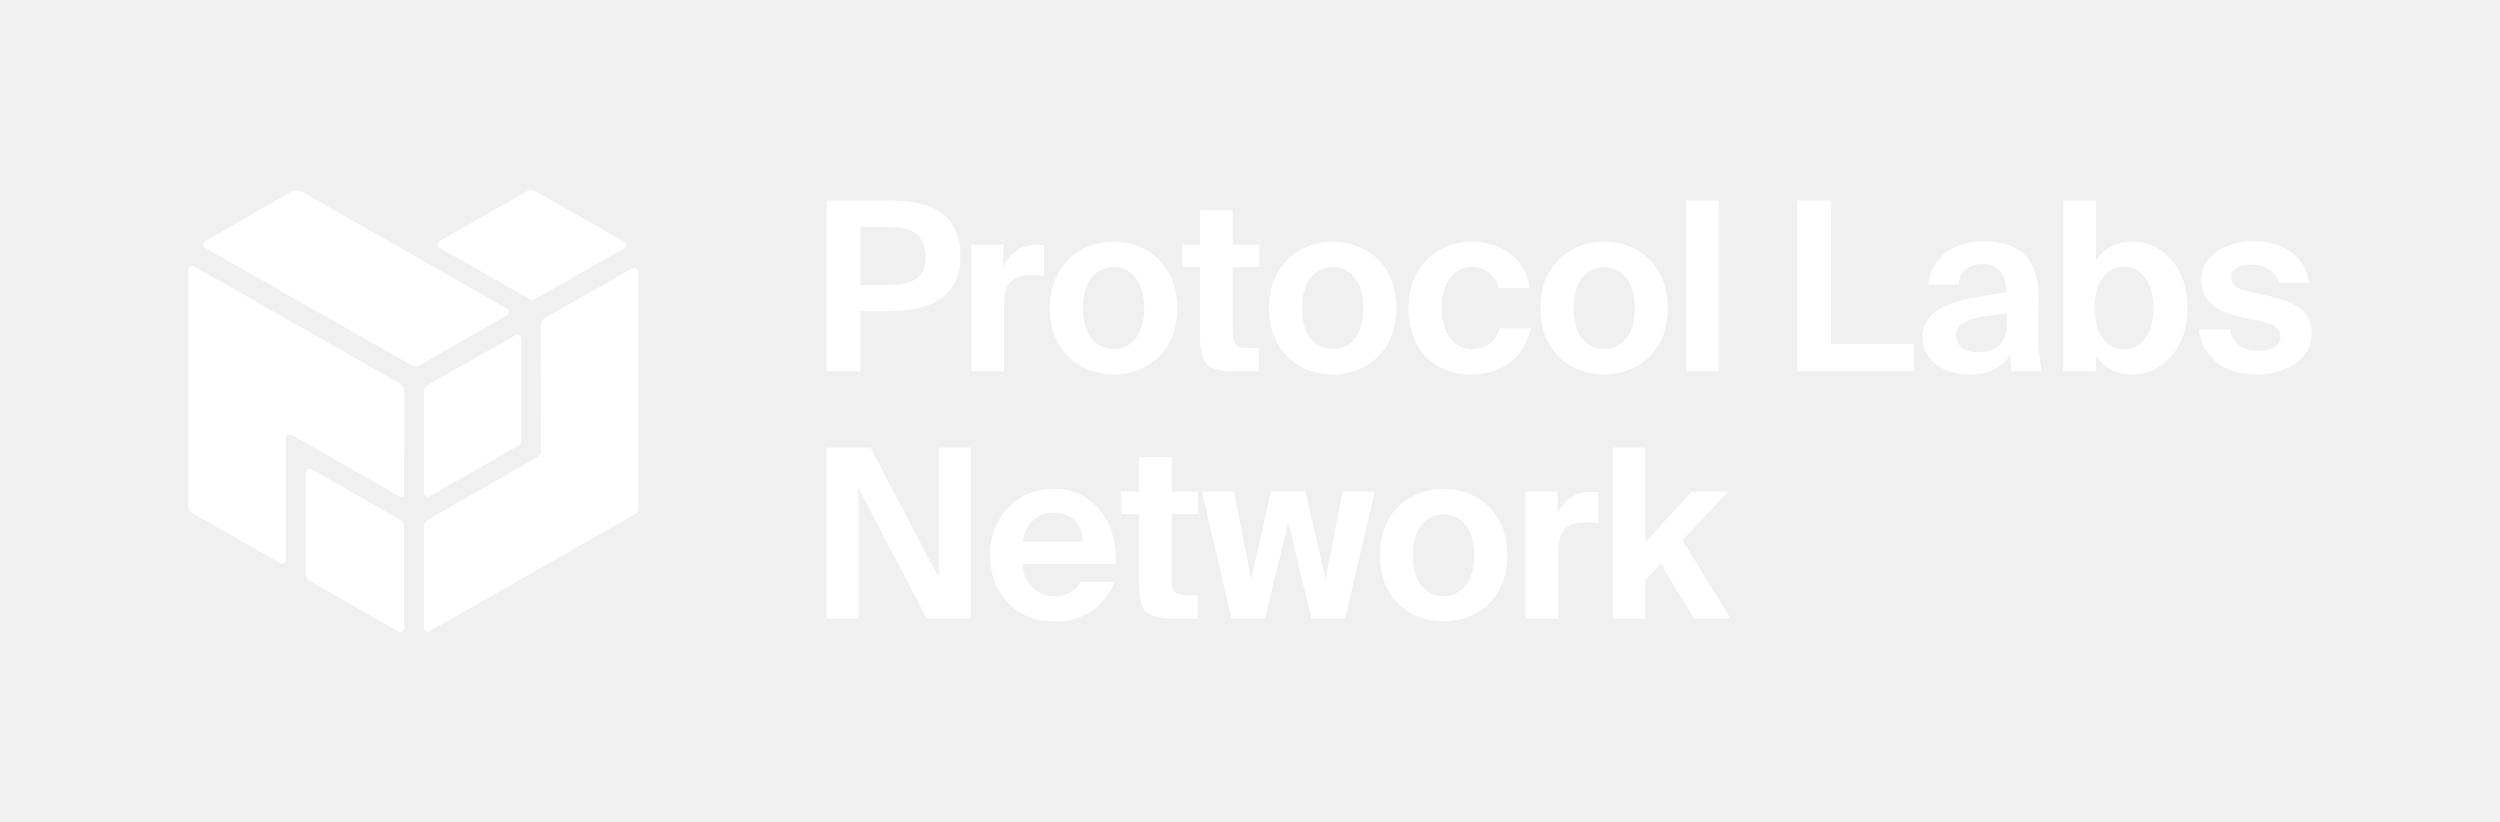
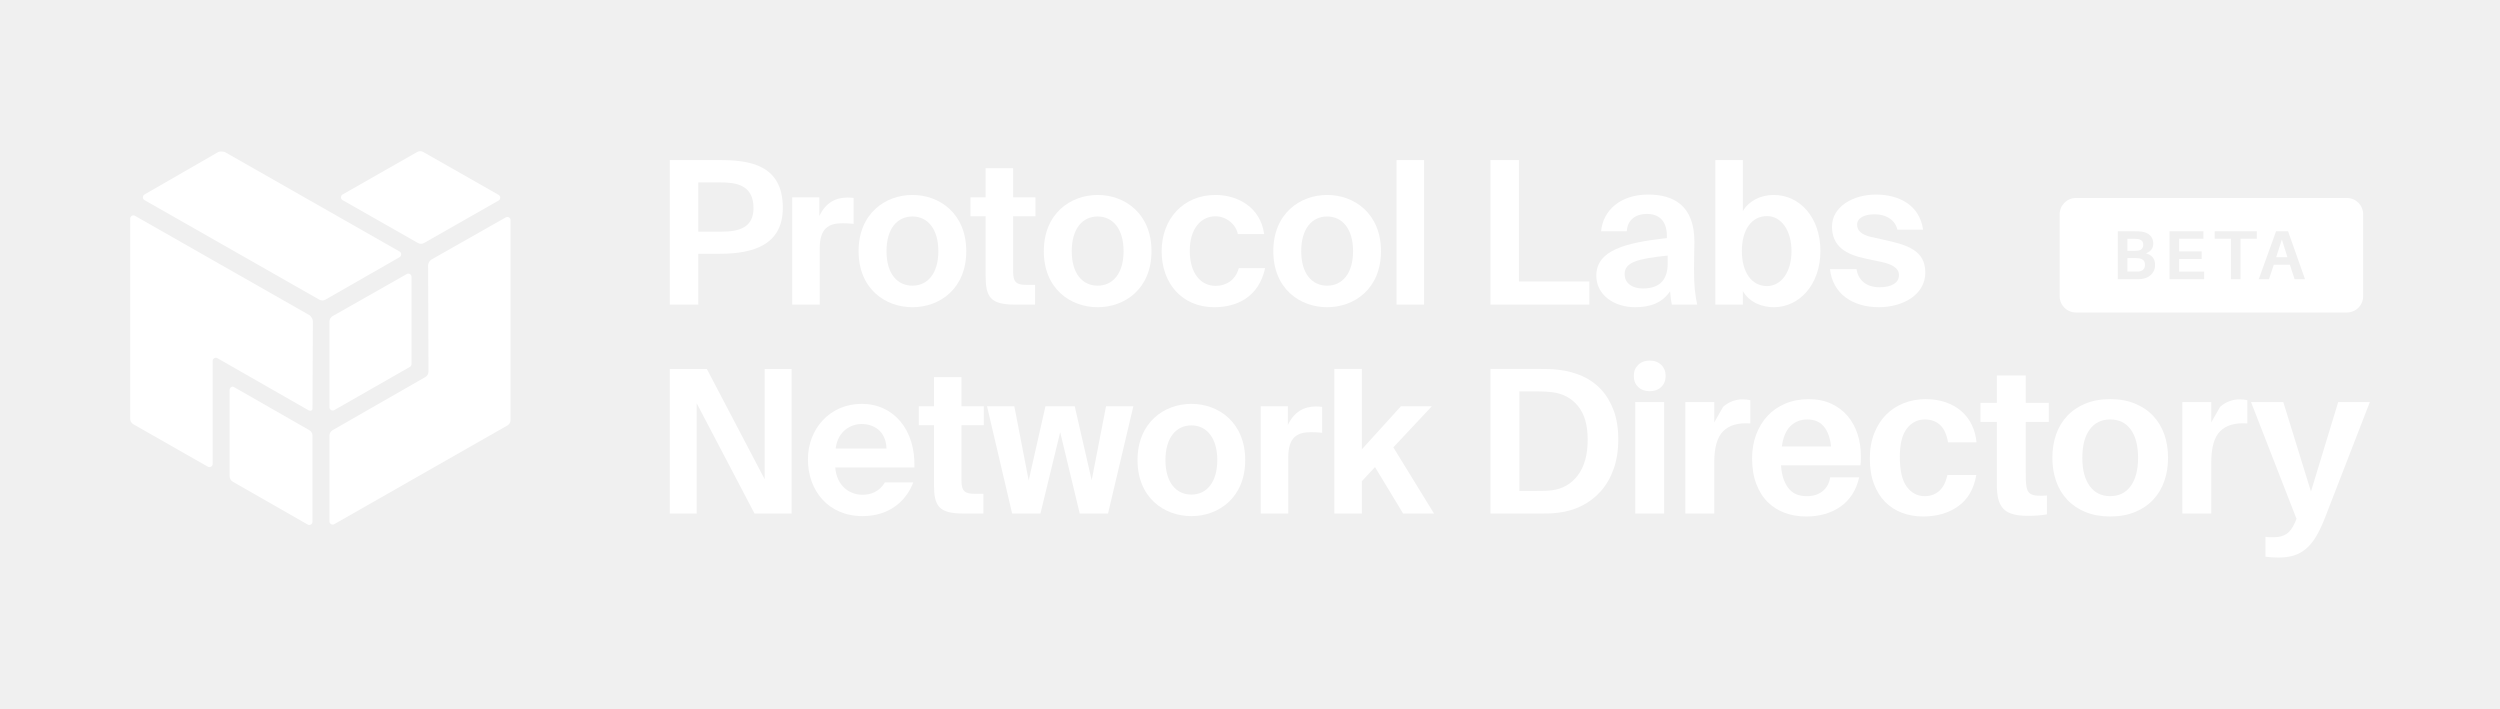
- <svg xmlns="http://www.w3.org/2000/svg" id="artwork" viewBox="0 0 1400 460">
+ <svg xmlns="http://www.w3.org/2000/svg" id="Layer_2" viewBox="0 0 1656 469.47">
  <defs>
-     <style>.cls-1,.cls-2{fill:#fff;}.cls-2{fill-rule:evenodd;}</style>
+     <style>.cls-1{fill:none;}.cls-2{fill:#fff;}</style>
  </defs>
-   <path class="cls-2" d="M246.08,135.08l49.4-28.14c1.31-.78,2.87-.78,4.18,0l49.92,28.4c1.31,.78,1.31,2.87,0,3.65l-49.4,28.14c-1.31,.78-2.88,.78-4.18,0l-49.92-28.4c-1.31-.78-1.31-2.87,0-3.65Zm-131.21,0l48.88-28.14c1.31-.52,2.87-.52,4.44,0l115.79,65.93c1.31,.78,1.31,2.87,0,3.65l-49.14,28.14c-1.31,.78-2.88,.78-4.18,0l-115.79-65.93c-1.31-.78-1.31-2.87,0-3.65Zm122.58,84.17v56.81c0,1.56,1.83,2.6,3.14,1.82l50.18-28.66c.52-.26,1.05-1.04,1.05-1.82v-57.85c0-1.56-1.83-2.61-3.14-1.82l-49.14,27.88c-1.31,.78-2.09,2.08-2.09,3.65Zm116.83-69.06l-49.14,27.88c-1.31,.78-2.09,2.08-2.35,3.65l.26,70.62c0,1.56-.78,2.87-2.09,3.65l-61.42,35.18c-1.31,.78-2.09,2.08-2.09,3.65v56.81c0,1.56,1.83,2.61,3.14,1.82l114.74-65.41c1.31-.78,2.09-2.08,2.09-3.65V152.02c0-1.56-1.83-2.61-3.14-1.82Zm-127.81,68.8l-.26,57.85c0,1.3-1.31,1.82-2.35,1.3l-60.64-34.66c-1.31-.78-3.14,.26-3.14,1.82v68.27c0,1.56-1.83,2.61-3.14,1.82l-49.4-28.14c-1.31-.78-2.09-2.08-2.09-3.65V150.97c0-1.56,1.83-2.61,3.14-1.82l115.79,65.93c1.05,1.04,2.09,2.35,2.09,3.91Zm-2.35,72.18l-49.66-28.4c-1.31-1.04-3.14,0-3.14,1.82v57.07c0,1.56,.78,2.87,2.09,3.65l49.66,28.4c1.31,.78,3.14-.26,3.14-1.82v-57.07c0-1.56-.78-2.87-2.09-3.65Z" />
-   <g>
-     <path class="cls-1" d="M537.76,143.93c0,24.43-19.55,30.38-41.6,30.38h-14.39v33.68h-18.88V112.24h32.75c19.68,0,42.13,2.77,42.13,31.69Zm-55.99,15.72h15.58c11.75,0,21-2.91,21-15.58,0-15.72-12.02-17.04-22.32-17.04h-14.26v32.62Z" />
-     <path class="cls-1" d="M577.13,154.1c-8.98,0-14.92,3.3-14.92,16.64v37.24h-18.22v-71.05h17.96v12.41c4.1-8.72,10.56-12.28,18.75-12.28,1.19,0,2.77,.13,3.96,.26v17.17c-2.64-.27-4.88-.4-7.53-.4Z" />
-     <path class="cls-1" d="M623.61,135.35c17.96,0,35.66,12.28,35.66,37.25s-17.7,37.11-35.66,37.11-35.66-12.15-35.66-37.11,17.7-37.25,35.66-37.25Zm0,60.09c10.04,0,17.17-8.06,17.17-22.85s-7.13-22.98-17.17-22.98-17.17,8.06-17.17,22.98,7.13,22.85,17.17,22.85Z" />
-     <path class="cls-1" d="M690.31,117.65v19.28h14.79v12.55h-14.79v36.71c0,7.27,2.51,8.72,8.98,8.72h5.55v13.07h-13.34c-16.24,0-19.41-5.02-19.41-19.15v-39.36h-10.04v-12.55h10.04v-19.28h18.22Z" />
-     <path class="cls-1" d="M746.31,135.35c17.96,0,35.66,12.28,35.66,37.25s-17.7,37.11-35.66,37.11-35.66-12.15-35.66-37.11,17.7-37.25,35.66-37.25Zm0,60.09c10.04,0,17.17-8.06,17.17-22.85s-7.13-22.98-17.17-22.98-17.17,8.06-17.17,22.98,7.13,22.85,17.17,22.85Z" />
-     <path class="cls-1" d="M839.15,161.23c-1.32-6.73-7.92-11.75-14.79-11.75-9.51,0-17.04,8.05-17.04,22.85s7.13,23.24,17.17,23.24c6.2,0,12.94-3.17,15.32-11.75h17.43c-4.23,19.41-19.02,25.89-33.68,25.89-21.26,0-34.87-15.72-34.87-37.11s14.4-37.25,35.66-37.25c14.79,0,29.85,8.19,32.23,25.89h-17.43Z" />
-     <path class="cls-1" d="M898.32,135.35c17.96,0,35.66,12.28,35.66,37.25s-17.7,37.11-35.66,37.11-35.66-12.15-35.66-37.11,17.7-37.25,35.66-37.25Zm0,60.09c10.04,0,17.17-8.06,17.17-22.85s-7.13-22.98-17.17-22.98-17.17,8.06-17.17,22.98,7.13,22.85,17.17,22.85Z" />
-     <path class="cls-1" d="M944.29,207.98V112.24h18.22v95.75h-18.22Z" />
-     <path class="cls-1" d="M1072,192.66v15.32h-65.5V112.24h18.88v80.42h46.62Z" />
-     <path class="cls-1" d="M1076.62,188.84c0-16.77,18.88-21.79,46.75-24.96v-1.19c0-10.96-5.94-14.79-13.34-14.79-7,0-12.81,3.7-13.21,11.49h-17.04c1.32-14,12.94-24.3,31.17-24.3,16.9,0,30.64,7.26,30.64,31.3,0,2.24-.26,11.62-.26,18.09,0,11.22,.79,17.56,2.11,23.51h-16.77c-.53-2.24-.92-5.41-1.19-8.85-5.02,7.4-12.54,10.57-23.24,10.57-13.6,0-25.62-7.93-25.62-20.87Zm18.75-.93c0,5.15,4.09,9.38,12.28,9.38,11.36,0,16.24-6.21,16.24-16.51v-5.28c-20.34,2.11-28.53,4.49-28.53,12.41Z" />
-     <path class="cls-1" d="M1155.47,112.24h18.22v33.81c3.83-6.6,11.49-10.7,20.47-10.7,17.17,0,30.9,14.79,30.9,37.11s-14,37.25-30.9,37.25c-7.39,0-15.98-2.91-20.47-10.7v8.98h-18.22V112.24Zm34.2,37.11c-10.04,0-16.64,8.85-16.64,23.11s6.6,23.24,16.64,23.24c9.38,0,16.24-9.24,16.24-23.11s-6.87-23.24-16.24-23.24Z" />
-     <path class="cls-1" d="M1260.86,148.16c-6.74,0-11.49,2.51-11.49,6.87,0,3.83,2.77,6.73,9.51,8.19l9.51,2.11c14.13,3.17,26.15,6.74,26.15,21.39s-14.66,22.98-30.77,22.98c-17.43,0-30.64-8.98-32.36-25.23h17.56c1.06,6.87,5.95,12.02,15.32,12.02,7.79,0,12.81-2.9,12.81-8.05s-5.55-7.39-11.62-8.71l-10.56-2.25c-13.34-2.77-22.19-8.32-22.19-21.26s13.73-21.13,29.05-21.13,28.92,6.87,31.3,23.24h-17.04c-1.32-5.95-6.87-10.17-15.19-10.17Z" />
-     <path class="cls-1" d="M480.71,273.34v73.03h-17.83v-95.75h24.56l38.3,73.03v-73.03h17.83v95.75h-24.56l-38.3-73.03Z" />
-     <path class="cls-1" d="M590.46,333.95c5.54,0,11.22-1.98,14.92-8.19h18.75c-3.83,10.57-14.26,22.32-33.55,22.32-22.85,0-36.19-17.04-36.19-37.51s14.66-36.85,35.66-36.85,35.66,17.04,34.87,42.13h-52.43c.93,12.15,9.38,18.09,17.96,18.09Zm15.98-30.64c-.4-12.02-8.85-16.24-16.51-16.24-6.87,0-15.71,4.36-17.17,16.24h33.68Z" />
-     <path class="cls-1" d="M656.1,256.04v19.28h14.79v12.55h-14.79v36.71c0,7.27,2.51,8.72,8.98,8.72h5.55v13.07h-13.34c-16.24,0-19.41-5.02-19.41-19.15v-39.36h-10.04v-12.55h10.04v-19.28h18.22Z" />
-     <path class="cls-1" d="M731.12,275.32l11.23,48.99,9.51-48.99h18.09l-16.77,71.05h-18.75l-12.94-53.88-13.08,53.88h-18.75l-16.64-71.05h18.09l9.51,49.13,11.1-49.13h19.41Z" />
-     <path class="cls-1" d="M808.38,273.73c17.96,0,35.66,12.28,35.66,37.25s-17.7,37.11-35.66,37.11-35.66-12.15-35.66-37.11,17.7-37.25,35.66-37.25Zm0,60.09c10.04,0,17.17-8.06,17.17-22.85s-7.13-22.98-17.17-22.98-17.17,8.06-17.17,22.98,7.13,22.85,17.17,22.85Z" />
-     <path class="cls-1" d="M887.49,292.49c-8.98,0-14.92,3.3-14.92,16.64v37.24h-18.22v-71.05h17.96v12.41c4.1-8.72,10.56-12.28,18.75-12.28,1.19,0,2.77,.13,3.96,.26v17.17c-2.64-.27-4.88-.4-7.53-.4Z" />
-     <path class="cls-1" d="M921.31,303.85l25.88-28.53h20.47l-25.49,27.21,26.94,43.84h-20.47l-18.62-30.77-8.71,9.37v21.39h-18.22v-95.75h18.22v53.22Z" />
+   <g id="artwork">
+     <rect class="cls-1" width="1656" height="469.47" />
+     <g>
+       <path class="cls-2" d="M226.86,128.87l49.4-28.14c1.31-.78,2.87-.78,4.18,0l49.92,28.4c1.31,.78,1.31,2.87,0,3.65l-49.4,28.14c-1.31,.78-2.88,.78-4.18,0l-49.92-28.4c-1.31-.78-1.31-2.87,0-3.65h0Zm-131.21,0l48.88-28.14c1.31-.52,2.87-.52,4.44,0l115.79,65.93c1.31,.78,1.31,2.87,0,3.65l-49.14,28.14c-1.31,.78-2.88,.78-4.18,0l-115.79-65.93c-1.31-.78-1.31-2.87,0-3.65h0Zm122.58,84.17v56.81c0,1.56,1.83,2.6,3.14,1.82l50.18-28.66c.52-.26,1.05-1.04,1.05-1.82v-57.85c0-1.56-1.83-2.61-3.14-1.82l-49.14,27.88c-1.31,.78-2.09,2.08-2.09,3.65h0Zm116.83-69.07l-49.14,27.88c-1.31,.78-2.09,2.08-2.35,3.65l.26,70.62c0,1.56-.78,2.87-2.09,3.65l-61.42,35.18c-1.31,.78-2.09,2.08-2.09,3.65v56.81c0,1.56,1.83,2.61,3.14,1.82l114.74-65.41c1.31-.78,2.09-2.08,2.09-3.65V145.81c0-1.56-1.83-2.61-3.14-1.82h0Zm-127.81,68.79l-.26,57.85c0,1.3-1.31,1.82-2.35,1.3l-60.64-34.66c-1.31-.78-3.14,.26-3.14,1.82v68.27c0,1.56-1.83,2.61-3.14,1.82l-49.4-28.14c-1.31-.78-2.09-2.08-2.09-3.65V144.76c0-1.56,1.83-2.61,3.14-1.82l115.79,65.93c1.05,1.04,2.09,2.35,2.09,3.91h0Zm-2.35,72.18l-49.66-28.4c-1.31-1.04-3.14,0-3.14,1.82v57.07c0,1.56,.78,2.87,2.09,3.65l49.66,28.4c1.31,.78,3.14-.26,3.14-1.82v-57.07c0-1.56-.78-2.87-2.09-3.65Z" />
+       <g>
+         <path class="cls-2" d="M518.54,137.72c0,24.43-19.55,30.38-41.6,30.38h-14.39v33.68h-18.88V106.03h32.75c19.68,0,42.13,2.77,42.13,31.69h0Zm-55.99,15.72h15.58c11.75,0,21-2.91,21-15.58,0-15.72-12.02-17.04-22.32-17.04h-14.26v32.62h0Z" />
+         <path class="cls-2" d="M557.91,147.89c-8.98,0-14.92,3.3-14.92,16.64v37.24h-18.22v-71.05h17.96v12.41c4.1-8.72,10.56-12.28,18.75-12.28,1.19,0,2.77,.13,3.96,.26v17.17c-2.64-.27-4.88-.4-7.53-.4h0Z" />
+         <path class="cls-2" d="M604.39,129.14c17.96,0,35.66,12.28,35.66,37.25s-17.7,37.11-35.66,37.11-35.66-12.15-35.66-37.11,17.7-37.25,35.66-37.25Zm0,60.09c10.04,0,17.17-8.06,17.17-22.85s-7.13-22.98-17.17-22.98-17.17,8.06-17.17,22.98,7.13,22.85,17.17,22.85Z" />
+         <path class="cls-2" d="M671.09,111.44v19.28h14.79v12.55h-14.79v36.71c0,7.27,2.51,8.72,8.98,8.72h5.55v13.07h-13.34c-16.24,0-19.41-5.02-19.41-19.15v-39.36h-10.04v-12.55h10.04v-19.28h18.22Z" />
+         <path class="cls-2" d="M727.09,129.14c17.96,0,35.66,12.28,35.66,37.25s-17.7,37.11-35.66,37.11-35.66-12.15-35.66-37.11,17.7-37.25,35.66-37.25Zm0,60.09c10.04,0,17.17-8.06,17.17-22.85s-7.13-22.98-17.17-22.98-17.17,8.06-17.17,22.98,7.13,22.85,17.17,22.85Z" />
+         <path class="cls-2" d="M819.93,155.02c-1.32-6.73-7.92-11.75-14.79-11.75-9.51,0-17.04,8.05-17.04,22.85s7.13,23.24,17.17,23.24c6.2,0,12.94-3.17,15.32-11.75h17.43c-4.23,19.41-19.02,25.89-33.68,25.89-21.26,0-34.87-15.72-34.87-37.11s14.4-37.25,35.66-37.25c14.79,0,29.85,8.19,32.23,25.89h-17.43Z" />
+         <path class="cls-2" d="M879.1,129.14c17.96,0,35.66,12.28,35.66,37.25s-17.7,37.11-35.66,37.11-35.66-12.15-35.66-37.11,17.7-37.25,35.66-37.25Zm0,60.09c10.04,0,17.17-8.06,17.17-22.85s-7.13-22.98-17.17-22.98-17.17,8.06-17.17,22.98,7.13,22.85,17.17,22.85Z" />
+         <path class="cls-2" d="M925.07,201.77V106.03h18.22v95.75h-18.22Z" />
+         <path class="cls-2" d="M1052.78,186.45v15.32h-65.5V106.03h18.88v80.42h46.62Z" />
+         <path class="cls-2" d="M1057.4,182.63c0-16.77,18.88-21.79,46.75-24.96v-1.19c0-10.96-5.94-14.79-13.34-14.79-7,0-12.81,3.7-13.21,11.49h-17.04c1.32-14,12.94-24.3,31.17-24.3,16.9,0,30.64,7.26,30.64,31.3,0,2.24-.26,11.62-.26,18.09,0,11.22,.79,17.56,2.11,23.51h-16.77c-.53-2.24-.92-5.41-1.19-8.85-5.02,7.4-12.54,10.57-23.24,10.57-13.6,0-25.62-7.93-25.62-20.87h0Zm18.75-.93c0,5.15,4.09,9.38,12.28,9.38,11.36,0,16.24-6.21,16.24-16.51v-5.28c-20.34,2.11-28.53,4.49-28.53,12.41h.01Z" />
+         <path class="cls-2" d="M1136.25,106.03h18.22v33.81c3.83-6.6,11.49-10.7,20.47-10.7,17.17,0,30.9,14.79,30.9,37.11s-14,37.25-30.9,37.25c-7.39,0-15.98-2.91-20.47-10.7v8.98h-18.22V106.03Zm34.2,37.11c-10.04,0-16.64,8.85-16.64,23.11s6.6,23.24,16.64,23.24c9.38,0,16.24-9.24,16.24-23.11s-6.87-23.24-16.24-23.24Z" />
+         <path class="cls-2" d="M1241.64,141.95c-6.74,0-11.49,2.51-11.49,6.87,0,3.83,2.77,6.73,9.51,8.19l9.51,2.11c14.13,3.17,26.15,6.74,26.15,21.39s-14.66,22.98-30.77,22.98c-17.43,0-30.64-8.98-32.36-25.23h17.56c1.06,6.87,5.95,12.02,15.32,12.02,7.79,0,12.81-2.9,12.81-8.05s-5.55-7.39-11.62-8.71l-10.56-2.25c-13.34-2.77-22.19-8.32-22.19-21.26s13.73-21.13,29.05-21.13,28.92,6.87,31.3,23.24h-17.04c-1.32-5.95-6.87-10.17-15.19-10.17h0Z" />
+         <path class="cls-2" d="M461.49,267.13v73.03h-17.83v-95.75h24.56l38.3,73.03v-73.03h17.83v95.75h-24.56l-38.3-73.03h0Z" />
+         <path class="cls-2" d="M571.24,327.74c5.54,0,11.22-1.98,14.92-8.19h18.75c-3.83,10.57-14.26,22.32-33.55,22.32-22.85,0-36.19-17.04-36.19-37.51s14.66-36.85,35.66-36.85,35.66,17.04,34.87,42.13h-52.43c.93,12.15,9.38,18.09,17.96,18.09h.01Zm15.98-30.63c-.4-12.02-8.85-16.24-16.51-16.24-6.87,0-15.71,4.36-17.17,16.24h33.68Z" />
+         <path class="cls-2" d="M636.88,249.83v19.28h14.79v12.55h-14.79v36.71c0,7.27,2.51,8.72,8.98,8.72h5.55v13.07h-13.34c-16.24,0-19.41-5.02-19.41-19.15v-39.36h-10.04v-12.55h10.04v-19.28h18.22Z" />
+         <path class="cls-2" d="M711.9,269.11l11.23,48.99,9.51-48.99h18.09l-16.77,71.05h-18.75l-12.94-53.88-13.08,53.88h-18.75l-16.64-71.05h18.09l9.51,49.13,11.1-49.13h19.4Z" />
+         <path class="cls-2" d="M789.16,267.52c17.96,0,35.66,12.28,35.66,37.25s-17.7,37.11-35.66,37.11-35.66-12.15-35.66-37.11,17.7-37.25,35.66-37.25h0Zm0,60.09c10.04,0,17.17-8.06,17.17-22.85s-7.13-22.98-17.17-22.98-17.17,8.06-17.17,22.98,7.13,22.85,17.17,22.85Z" />
+         <path class="cls-2" d="M868.27,286.28c-8.98,0-14.92,3.3-14.92,16.64v37.24h-18.22v-71.05h17.96v12.41c4.1-8.72,10.56-12.28,18.75-12.28,1.19,0,2.77,.13,3.96,.26v17.17c-2.64-.27-4.88-.4-7.53-.4h0Z" />
+         <path class="cls-2" d="M902.09,297.64l25.88-28.53h20.47l-25.49,27.21,26.94,43.84h-20.47l-18.62-30.77-8.71,9.37v21.39h-18.22v-95.75h18.22v53.24Z" />
+       </g>
+       <g>
+         <path class="cls-2" d="M1032.53,244.96c5.55,.65,10.73,2.04,15.55,4.16,4.81,2.13,8.97,5.09,12.49,8.88,3.52,3.79,6.29,8.42,8.33,13.88,2.03,5.46,3.05,11.85,3.05,19.15s-1.02,13.83-3.05,19.57c-2.04,5.74-4.86,10.64-8.47,14.71-3.61,4.07-7.82,7.31-12.63,9.72-4.81,2.41-9.99,3.93-15.54,4.58-2.41,.28-4.4,.44-5.97,.49-1.58,.05-3.66,.07-6.25,.07h-32.76v-95.77h33.03c2.59,0,4.67,.02,6.25,.07,1.57,.05,3.56,.21,5.97,.49Zm-4.58,79.81c7.22-.93,12.98-4.27,17.28-10.04,4.3-5.76,6.45-13.57,6.45-23.42s-2.11-16.98-6.32-22.23c-4.21-5.25-9.88-8.34-17-9.27-1.58-.18-3.15-.32-4.72-.42-1.57-.09-3.42-.14-5.55-.14h-11.66v65.93h11.38c2.13,0,3.96-.02,5.48-.07,1.53-.05,3.08-.16,4.65-.35Z" />
+         <path class="cls-2" d="M1092.77,238.85c3.14,0,5.69,.95,7.63,2.85,1.94,1.9,2.92,4.33,2.92,7.29s-.97,5.51-2.92,7.36c-1.94,1.85-4.49,2.78-7.63,2.78s-5.69-.92-7.63-2.78c-1.94-1.85-2.91-4.3-2.91-7.36s.97-5.39,2.91-7.29c1.94-1.9,4.49-2.85,7.63-2.85Zm-9.58,101.33v-73.84h19.15v73.84h-19.15Z" />
+         <path class="cls-2" d="M1153.99,264.53c2.13,0,3.93,.19,5.41,.55v15.41c-7.96-.56-13.93,1.13-17.91,5.07-3.98,3.93-5.97,10.85-5.97,20.75v33.87h-19.15v-73.84h19.15v13.46l5.83-10.27c1.85-1.67,3.89-2.92,6.11-3.75s4.39-1.25,6.52-1.25Z" />
+         <path class="cls-2" d="M1232.62,301.73v2.98c0,1.07-.09,2.25-.28,3.54h-52.61c.28,3.89,.93,7.13,1.95,9.72,1.02,2.59,2.28,4.7,3.76,6.32,1.49,1.62,3.21,2.75,5.16,3.4,1.95,.65,4.04,.97,6.27,.97,4.18,0,7.64-1.09,10.38-3.26,2.74-2.17,4.44-5.25,5.09-9.23h19.16c-.93,4.26-2.45,8.03-4.58,11.31-2.13,3.29-4.72,5.99-7.77,8.12-3.05,2.13-6.5,3.75-10.34,4.86-3.84,1.11-7.94,1.67-12.28,1.67-5.09,0-9.81-.79-14.16-2.36-4.35-1.57-8.14-3.96-11.38-7.15-3.24-3.19-5.78-7.22-7.63-12.08-1.85-4.86-2.78-10.52-2.78-17,0-5.64,.9-10.87,2.71-15.68,1.8-4.81,4.33-8.95,7.57-12.42,3.24-3.47,7.17-6.18,11.8-8.12,4.63-1.94,9.76-2.91,15.41-2.91s10.62,1,14.92,2.98c4.3,1.99,7.91,4.7,10.83,8.12,2.92,3.42,5.11,7.4,6.59,11.94,1.48,4.53,2.22,9.3,2.22,14.3Zm-35.46-23.87c-4.46,0-8.18,1.46-11.15,4.37-2.98,2.91-4.88,7.43-5.71,13.53h32.62c-.65-5.83-2.28-10.27-4.88-13.33s-6.23-4.58-10.87-4.58Z" />
+         <path class="cls-2" d="M1275.52,264.39c5,0,9.51,.72,13.53,2.15,4.03,1.44,7.47,3.42,10.34,5.97,2.87,2.55,5.14,5.58,6.8,9.09,1.67,3.52,2.68,7.31,3.05,11.38h-18.88c-.93-5.37-2.71-9.23-5.34-11.59-2.64-2.36-5.95-3.54-9.92-3.54-4.91,0-8.91,2.01-12.01,6.04-3.1,4.03-4.65,10.25-4.65,18.67,0,9.16,1.55,15.8,4.65,19.92,3.1,4.12,7.05,6.18,11.87,6.18,3.79,0,6.99-1.16,9.58-3.47,2.59-2.31,4.39-5.83,5.41-10.55h19.15c-1.57,9.16-5.53,16.03-11.87,20.61-6.34,4.58-14.14,6.87-23.39,6.87-5,0-9.65-.81-13.95-2.43-4.3-1.62-8.03-4.03-11.17-7.22-3.15-3.19-5.62-7.17-7.43-11.94-1.8-4.76-2.71-10.34-2.71-16.73s.97-11.89,2.91-16.79c1.94-4.9,4.58-9.02,7.91-12.35,3.33-3.33,7.24-5.88,11.73-7.63,4.49-1.76,9.28-2.64,14.37-2.64Z" />
+         <path class="cls-2" d="M1341.89,313.66v3.47c0,1.02,.05,2.04,.14,3.05,.18,1.76,.49,3.22,.9,4.37,.42,1.16,1.16,2.04,2.22,2.64,1.06,.6,2.45,.97,4.16,1.11,1.71,.14,3.91,.12,6.59-.07v12.49c-2.13,.37-4.23,.62-6.32,.76s-4.19,.21-6.32,.21c-7.13,0-12.17-1.23-15.13-3.68-2.96-2.45-4.67-6.27-5.14-11.45-.19-1.67-.28-3.33-.28-5v-42.06h-10.83v-12.63h10.83v-18.18h19.15v18.18h15.27v12.63h-15.27v34.15Z" />
+         <path class="cls-2" d="M1397.8,264.39c6.11,0,11.54,.97,16.31,2.91,4.76,1.94,8.79,4.65,12.08,8.12,3.28,3.47,5.76,7.56,7.43,12.28,1.67,4.72,2.5,9.9,2.5,15.55s-.83,10.71-2.5,15.48c-1.67,4.77-4.14,8.88-7.43,12.35-3.29,3.47-7.31,6.18-12.08,8.12-4.77,1.94-10.2,2.92-16.31,2.92s-11.54-.97-16.31-2.92c-4.77-1.94-8.79-4.65-12.08-8.12-3.29-3.47-5.76-7.59-7.43-12.35-1.67-4.77-2.5-9.92-2.5-15.48s.83-10.83,2.5-15.55c1.67-4.72,4.14-8.81,7.43-12.28,3.28-3.47,7.31-6.18,12.08-8.12,4.76-1.94,10.2-2.91,16.31-2.91Zm0,64.26c5.83,0,10.36-2.24,13.6-6.73,3.24-4.49,4.86-10.71,4.86-18.67s-1.62-14.3-4.86-18.74c-3.24-4.44-7.77-6.66-13.6-6.66s-10.36,2.22-13.6,6.66c-3.24,4.44-4.86,10.69-4.86,18.74s1.62,14.18,4.86,18.67c3.24,4.49,7.77,6.73,13.6,6.73Z" />
+         <path class="cls-2" d="M1483.21,264.53c2.13,0,3.93,.19,5.41,.55v15.41c-7.96-.56-13.93,1.13-17.91,5.07-3.98,3.93-5.97,10.85-5.97,20.75v33.87h-19.16v-73.84h19.16v13.46l5.83-10.27c1.85-1.67,3.89-2.92,6.11-3.75s4.39-1.25,6.52-1.25Z" />
+         <path class="cls-2" d="M1540.07,342.95c-1.94,5-3.93,9.18-5.97,12.56-2.04,3.38-4.28,6.08-6.73,8.12-2.45,2.04-5.14,3.49-8.05,4.37-2.92,.88-6.27,1.32-10.06,1.32-1.76,0-3.29-.05-4.58-.14-1.3-.09-2.64-.23-4.03-.42v-13.19c1.02,.18,1.96,.28,2.85,.28h2.85c3.24,0,5.97-.72,8.19-2.15,2.22-1.44,4.12-4,5.69-7.7l.97-2.36-30.12-77.31h21.38l18.32,59.27,18.04-59.27h20.96l-29.7,76.62Z" />
+       </g>
+       <g>
+         <path class="cls-2" d="M1416.74,171.1c-.77-.09-1.52-.14-2.25-.14h-5.29v8.92h6.62c.37,0,.71-.02,1.01-.05,1.1-.09,2.05-.5,2.83-1.24,.78-.73,1.17-1.77,1.17-3.11,0-1.46-.39-2.53-1.17-3.2-.78-.67-1.76-1.07-2.92-1.19Z" />
+         <path class="cls-2" d="M1416.23,166.04c2.3-.37,3.45-1.68,3.45-3.93,0-1.19-.33-2.08-.99-2.68-.66-.59-1.53-.97-2.6-1.12-.74-.09-1.5-.14-2.3-.14h-4.6v8h4.78c.77,0,1.52-.05,2.25-.14Z" />
+         <polygon class="cls-2" points="1507.74 170.36 1515.19 170.36 1511.51 158.63 1507.74 170.36" />
+         <path class="cls-2" d="M1554.56,131.15h-179.45c-5.96,0-10.8,4.84-10.8,10.8v54.25c0,5.96,4.84,10.8,10.8,10.8h179.45c5.96,0,10.8-4.84,10.8-10.8v-54.25c0-5.96-4.84-10.8-10.8-10.8Zm-127.81,48.15c-.51,1.09-1.17,2.02-2,2.79s-1.76,1.37-2.78,1.8c-1.03,.43-2.08,.72-3.15,.88-.8,.09-1.51,.15-2.14,.16-.63,.02-1.39,.02-2.28,.02h-11.55v-31.74h11.36c.8,0,1.48,0,2.05,.02s1.25,.07,2.05,.16c2.61,.34,4.59,1.2,5.96,2.59s2.05,3.16,2.05,5.3c0,1.65-.42,3.01-1.26,4.08-.8,1.01-1.93,1.79-3.4,2.34-.08,.03-.08,.14,0,.17,3.9,1.09,5.85,3.61,5.85,7.58,0,1.47-.25,2.76-.76,3.85Zm33.26,5.64h-22.91v-31.74h22.45v4.92h-16.1v8.42h14.95v5.01h-14.95v8.37h16.56v5.01Zm34.87-26.82h-10.76v26.82h-6.35v-26.82h-10.76v-4.92h27.88v4.92Zm25.06,26.82l-3.13-9.57h-10.67l-3.17,9.57h-6.76l11.45-31.74h7.96l11.22,31.74h-6.9Z" />
+       </g>
+     </g>
  </g>
</svg>
